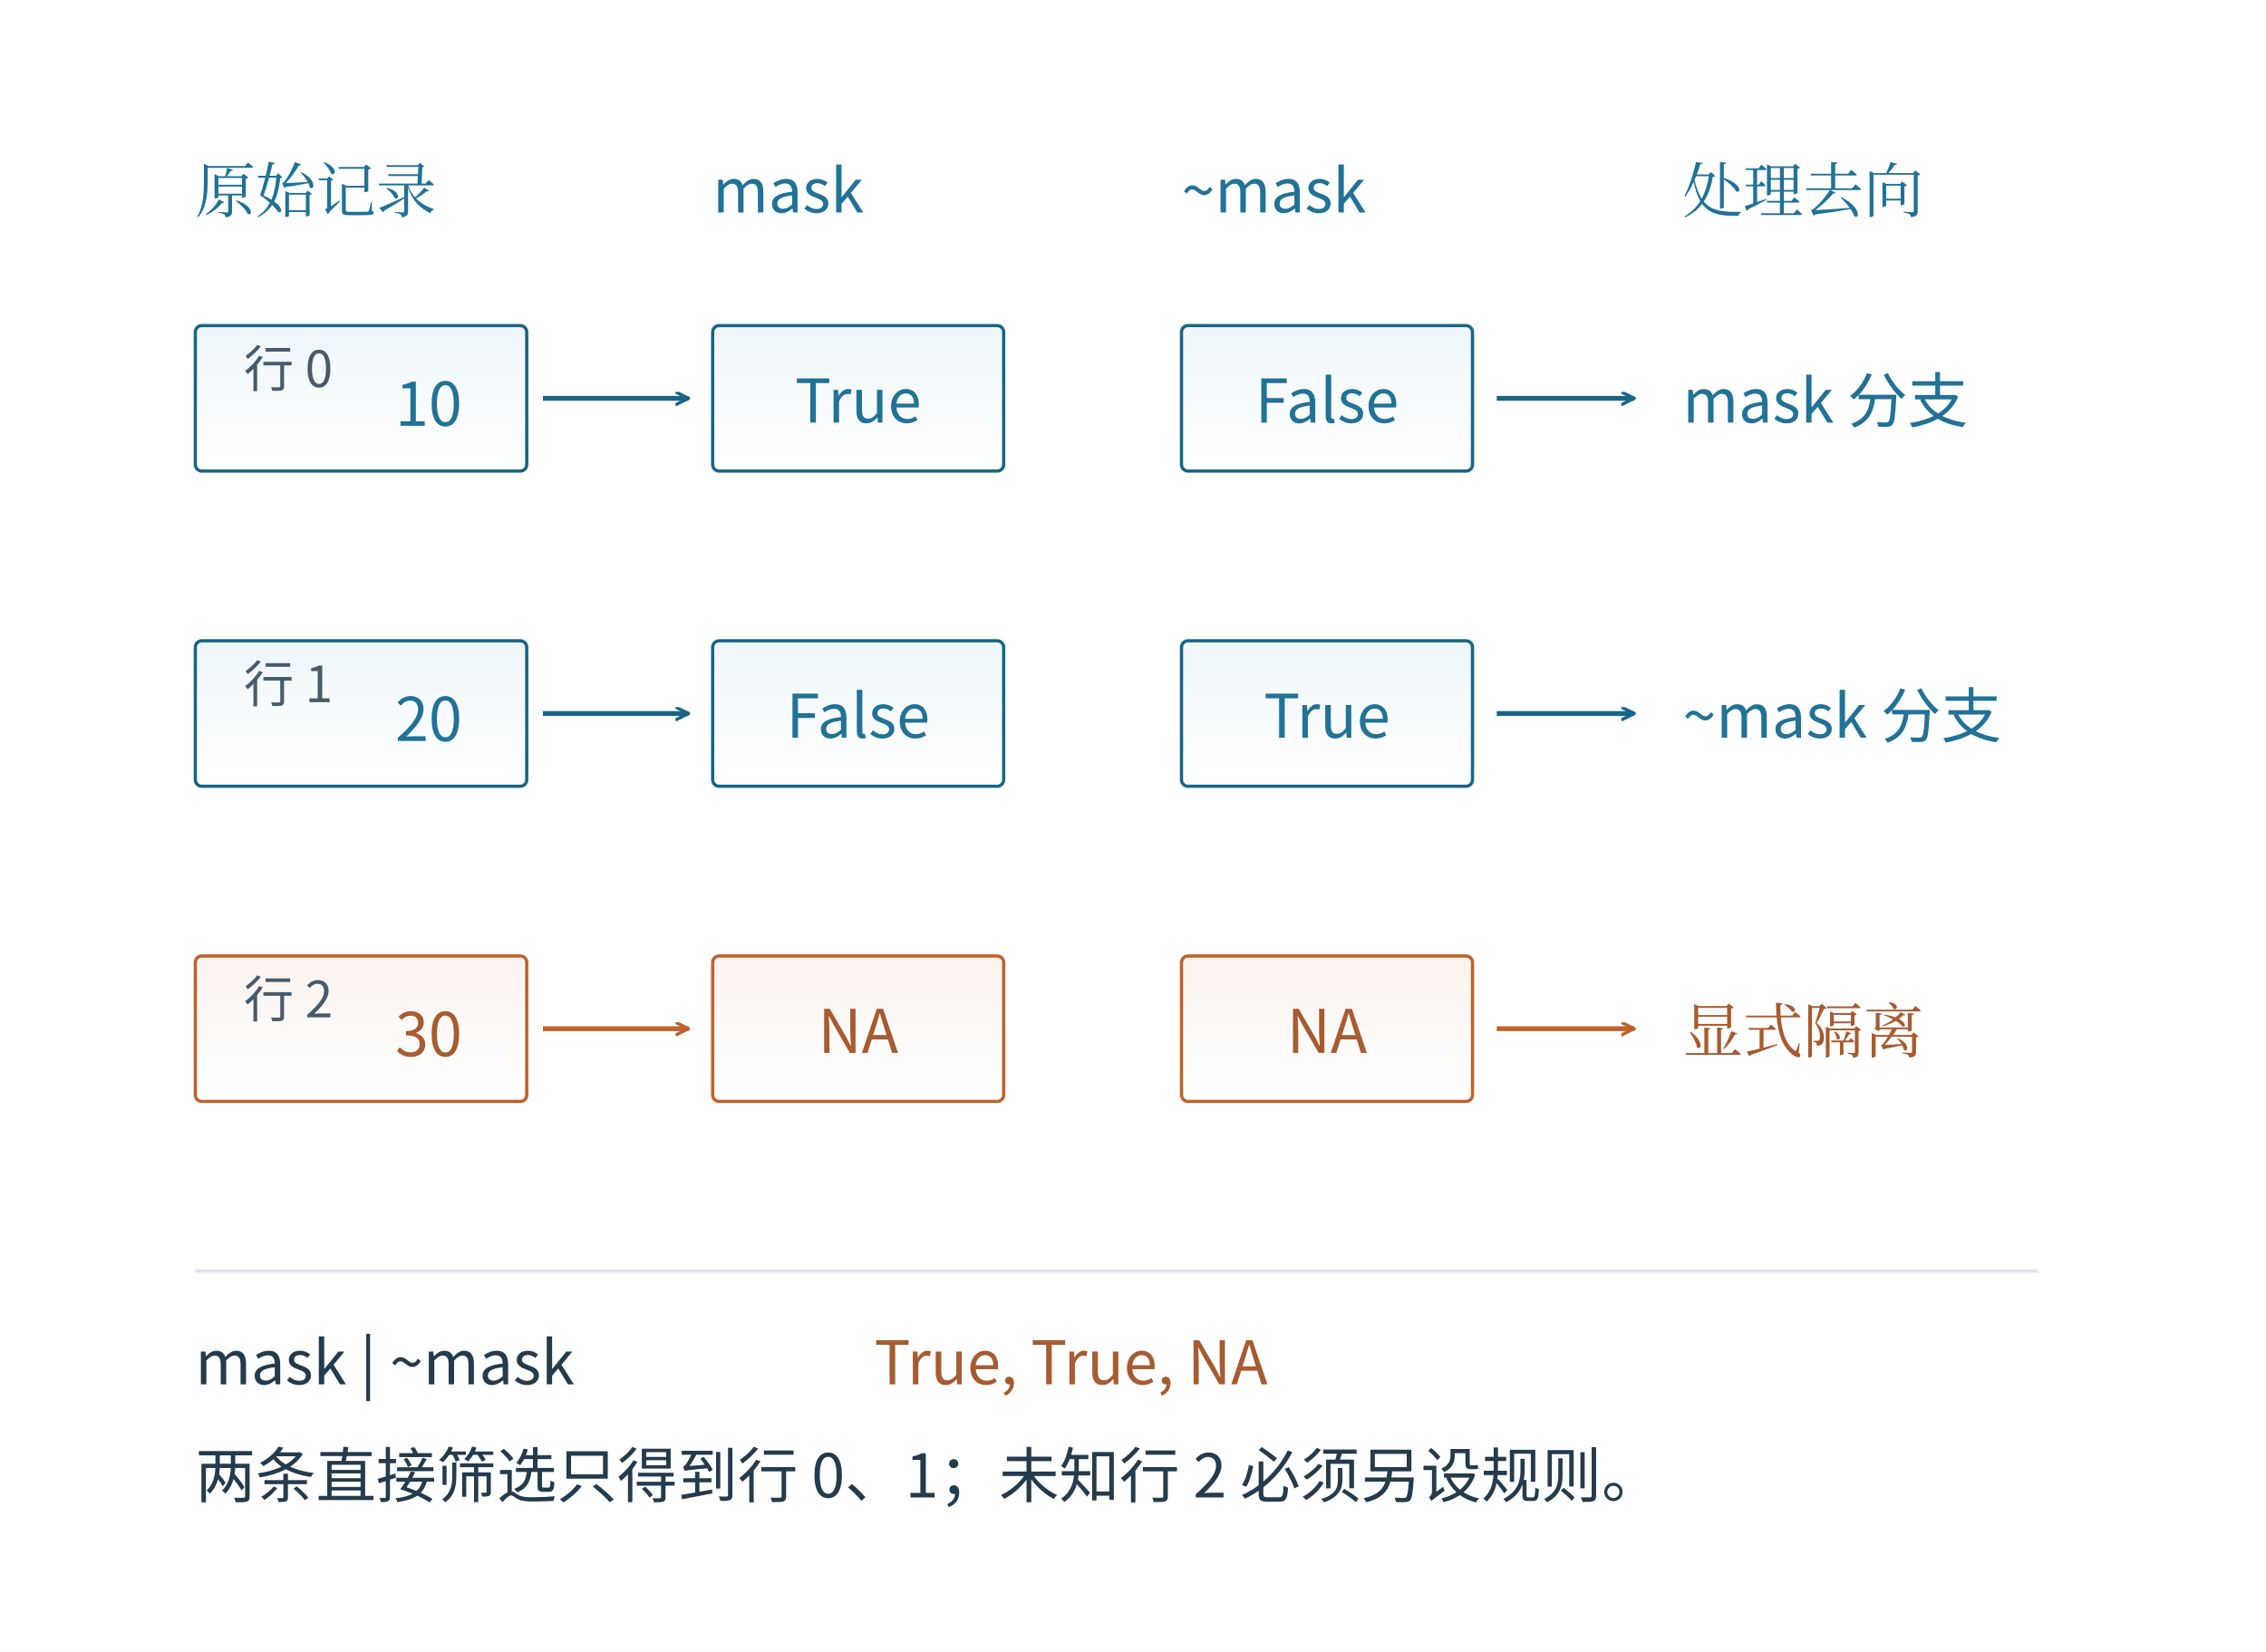
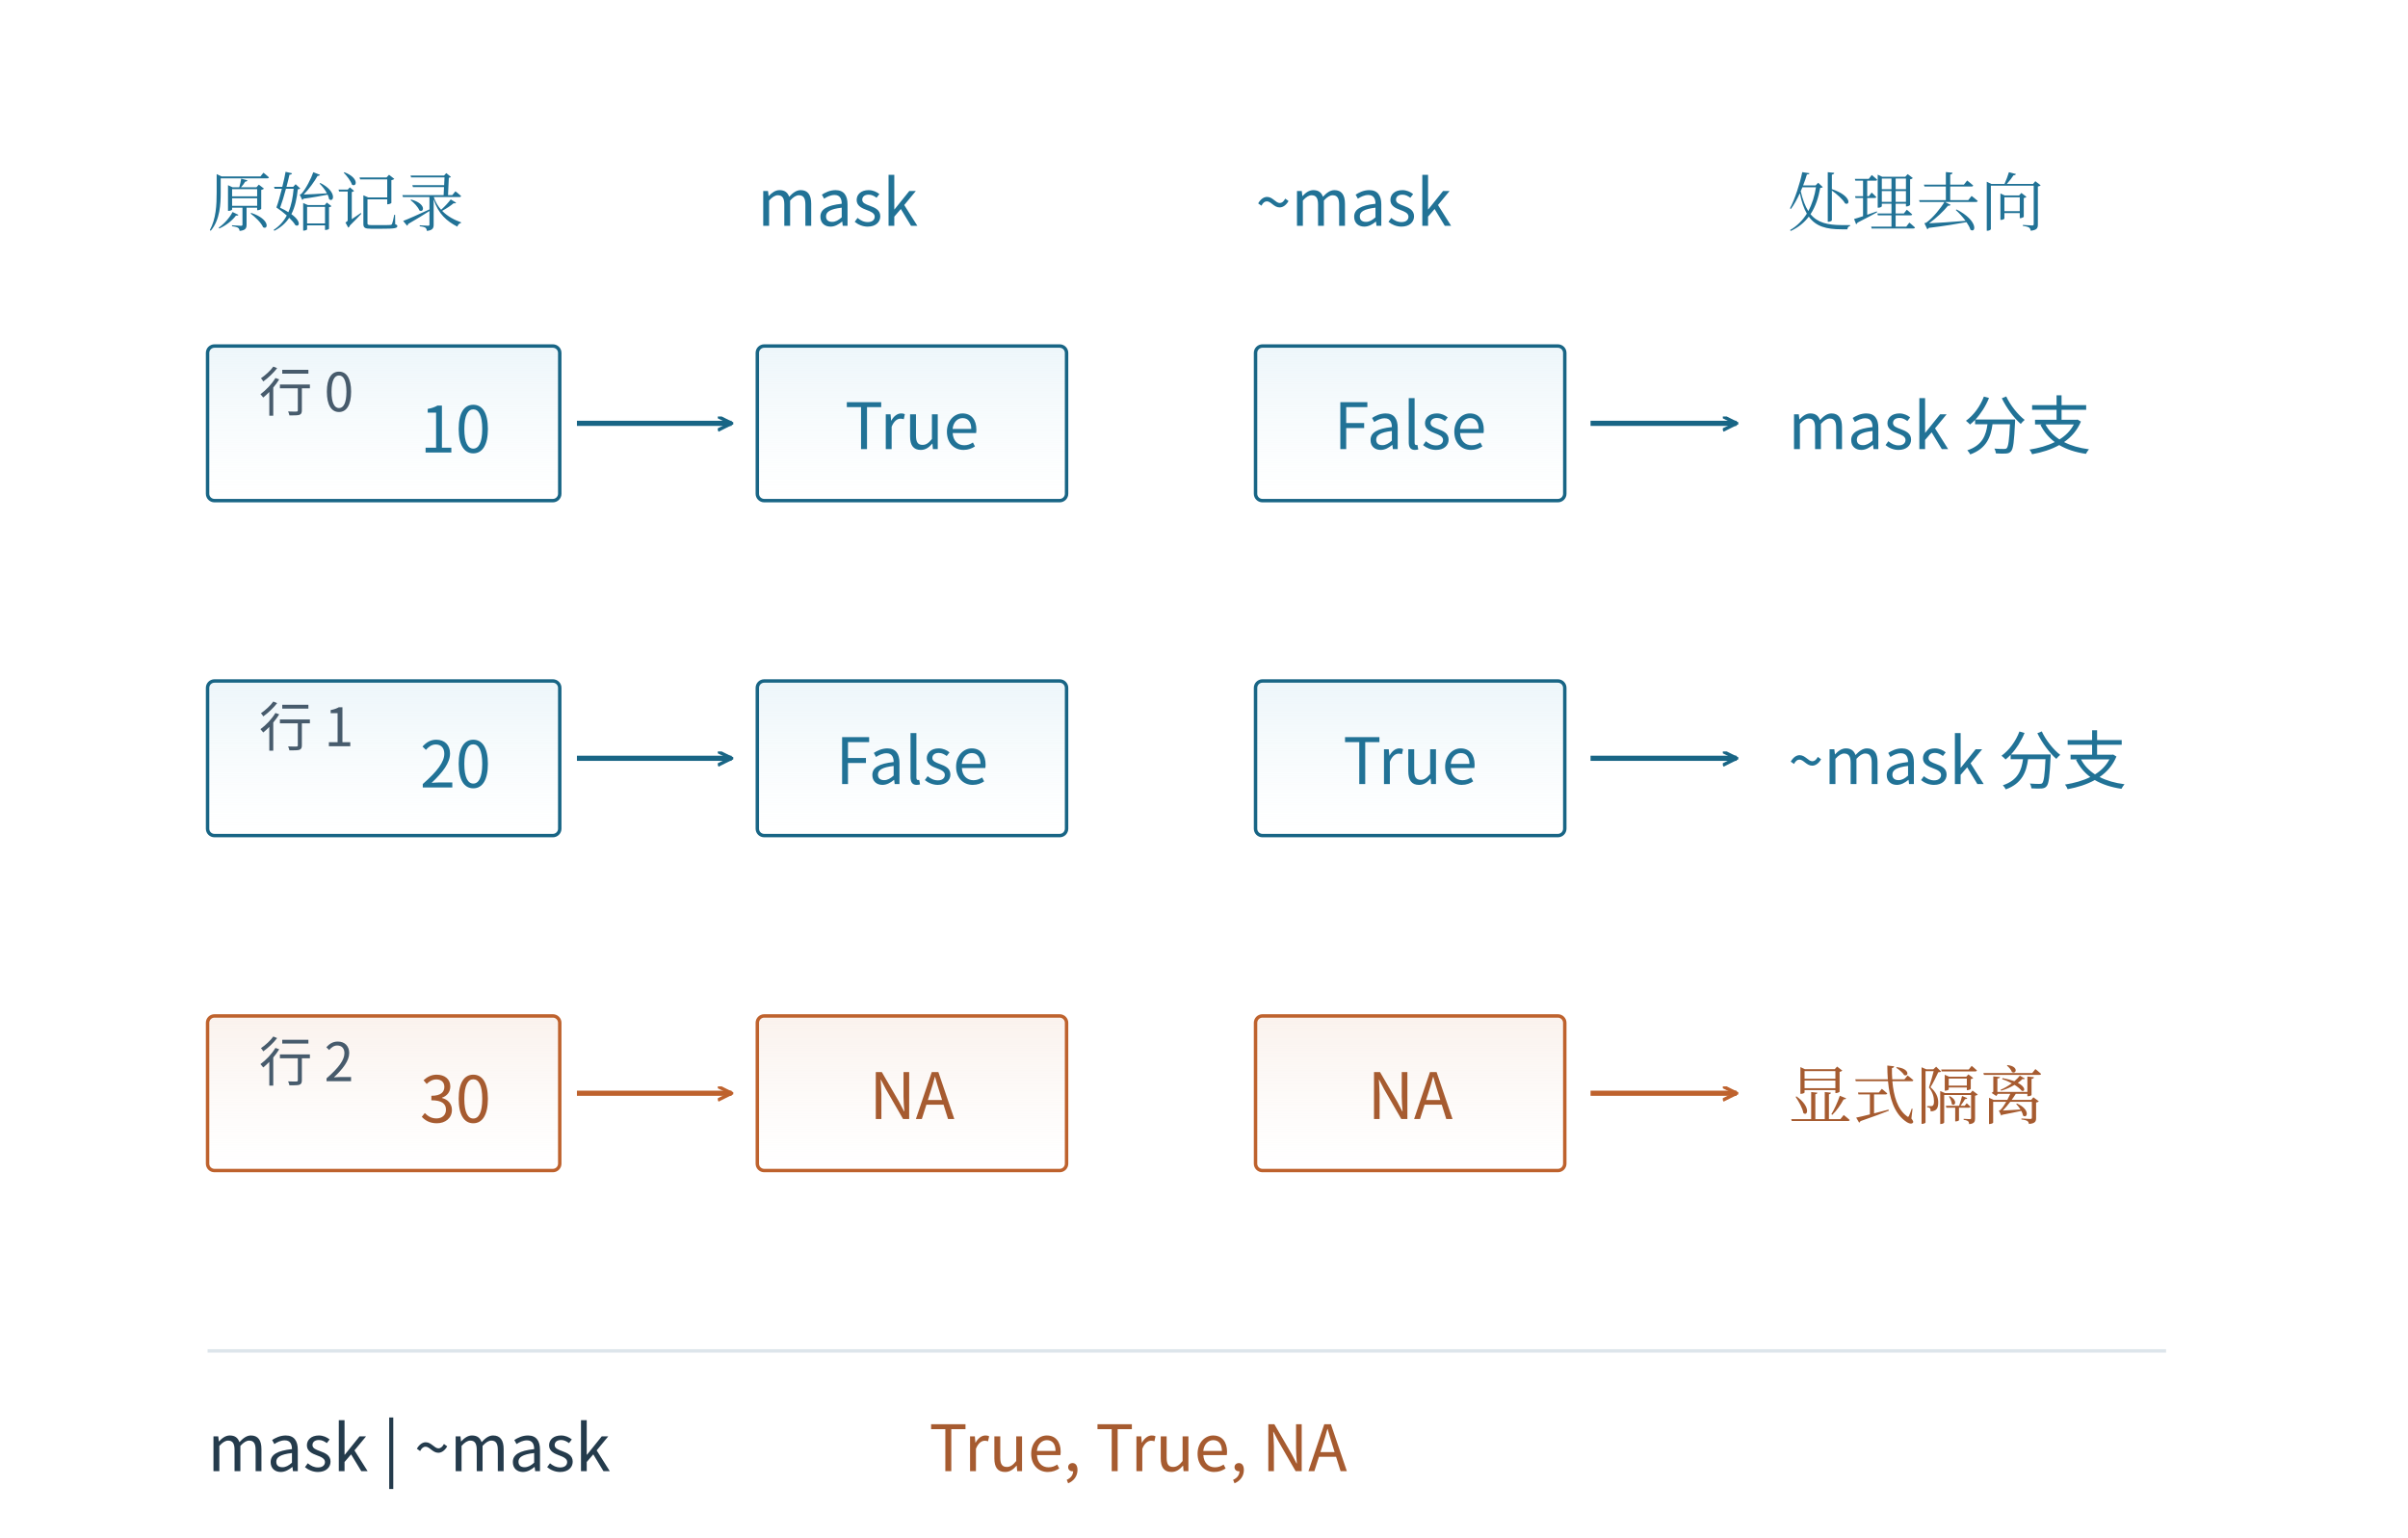
- <svg xmlns="http://www.w3.org/2000/svg" width="996.48" height="726.48" viewBox="-18.24 28.76 996.48 726.48" role="img" aria-labelledby="artwork-title">
+ <svg xmlns="http://www.w3.org/2000/svg" width="996.48" height="636.294" viewBox="-18.24 28.76 996.48 636.294" role="img" aria-labelledby="artwork-title">
  <defs>
    <clipPath id="artwork-view">
      <rect x="25" y="76" width="910" height="639.844" />
    </clipPath>
  </defs>
  <rect id="edition-paper" x="-18.24" y="28.76" width="996.48" height="726.48" fill="#ffffff" />
  <svg id="edition-view" x="0" y="47" width="960" height="690" viewBox="0 47 960 690" overflow="hidden">
    <rect width="960" height="737" fill="#ffffff" />
    <g clip-path="url(#artwork-view)">
      <g transform="translate(25 76) scale(0.710938)">
        <g>
          <defs>
            <linearGradient id="book-wash-eaf4fa" x1="0" y1="0" x2="0" y2="1">
              <stop offset="0" stop-color="#edf6fa" />
              <stop offset="1" stop-color="#ffffff" stop-opacity=".64" />
            </linearGradient>
            <linearGradient id="book-wash-fff1e5" x1="0" y1="0" x2="0" y2="1">
              <stop offset="0" stop-color="#faf2ed" />
              <stop offset="1" stop-color="#ffffff" stop-opacity=".64" />
            </linearGradient>
          </defs>
          <rect width="1280" height="900" fill="#ffffff" />
          <defs>
            <marker id="b" markerWidth="9" markerHeight="9" refX="8" refY="4" orient="auto" markerUnits="userSpaceOnUse">
              <path d="M0 0 L8 4 L0 8" fill="none" stroke="#186585" stroke-width="2" />
            </marker>
            <marker id="o" markerWidth="9" markerHeight="9" refX="8" refY="4" orient="auto" markerUnits="userSpaceOnUse">
              <path d="M0 0 L8 4 L0 8" fill="none" stroke="#be622d" stroke-width="2" />
            </marker>
            <marker id="g" markerWidth="9" markerHeight="9" refX="8" refY="4" orient="auto" markerUnits="userSpaceOnUse">
              <path d="M0 0 L8 4 L0 8" fill="none" stroke="#7c8fa2" stroke-width="2" />
            </marker>
            <marker id="t" markerWidth="9" markerHeight="9" refX="8" refY="4" orient="auto" markerUnits="userSpaceOnUse">
              <path d="M0 0 L8 4 L0 8" fill="none" stroke="#1c6c7f" stroke-width="2" />
            </marker>
          </defs>
          <g font-family="Microsoft YaHei, Noto Sans CJK SC, sans-serif">
            <text x="60" y="65" font-size="37.275px" fill="#217296" text-anchor="start" font-weight="400" font-family="SimSun, Noto Serif CJK SC, STSong, Microsoft YaHei, serif">原始记录</text>
            <text x="380" y="65" font-size="37.275px" fill="#217296" text-anchor="start" font-weight="400">mask</text>
            <text x="670" y="65" font-size="37.275px" fill="#217296" text-anchor="start" font-weight="400">~mask</text>
            <text x="980" y="65" font-size="37.275px" fill="#217296" text-anchor="start" font-weight="400" font-family="SimSun, Noto Serif CJK SC, STSong, Microsoft YaHei, serif">处理去向</text>
            <rect x="60" y="135" width="205" height="90" rx="4" fill="url(#book-wash-eaf4fa)" stroke="#186585" stroke-width="2" />
            <text x="90" y="173" font-size="30.96px" fill="#475b6c" text-anchor="start" font-weight="400">行 0</text>
            <text x="225" y="197" font-size="37.275px" fill="#217296" text-anchor="end" font-weight="400">10</text>
            <rect x="380" y="135" width="180" height="90" rx="4" fill="url(#book-wash-eaf4fa)" stroke="#186585" stroke-width="2" />
            <text x="470" y="195" font-size="37.275px" fill="#217296" text-anchor="middle" font-weight="400">True</text>
            <rect x="670" y="135" width="180" height="90" rx="4" fill="url(#book-wash-eaf4fa)" stroke="#186585" stroke-width="2" />
            <text x="760" y="195" font-size="37.275px" fill="#217296" text-anchor="middle" font-weight="400">False</text>
            <line x1="275" y1="180" x2="365" y2="180" stroke="#186585" stroke-width="3" marker-end="url(#b)" />
            <line x1="865" y1="180" x2="950" y2="180" stroke="#186585" stroke-width="3" marker-end="url(#b)" />
            <text x="980" y="195" font-size="37.275px" fill="#217296" text-anchor="start" font-weight="400">mask 分支</text>
            <rect x="60" y="330" width="205" height="90" rx="4" fill="url(#book-wash-eaf4fa)" stroke="#186585" stroke-width="2" />
            <text x="90" y="368" font-size="30.96px" fill="#475b6c" text-anchor="start" font-weight="400">行 1</text>
            <text x="225" y="392" font-size="37.275px" fill="#217296" text-anchor="end" font-weight="400">20</text>
            <rect x="380" y="330" width="180" height="90" rx="4" fill="url(#book-wash-eaf4fa)" stroke="#186585" stroke-width="2" />
            <text x="470" y="390" font-size="37.275px" fill="#217296" text-anchor="middle" font-weight="400">False</text>
            <rect x="670" y="330" width="180" height="90" rx="4" fill="url(#book-wash-eaf4fa)" stroke="#186585" stroke-width="2" />
            <text x="760" y="390" font-size="37.275px" fill="#217296" text-anchor="middle" font-weight="400">True</text>
            <line x1="275" y1="375" x2="365" y2="375" stroke="#186585" stroke-width="3" marker-end="url(#b)" />
            <line x1="865" y1="375" x2="950" y2="375" stroke="#186585" stroke-width="3" marker-end="url(#b)" />
            <text x="980" y="390" font-size="37.275px" fill="#217296" text-anchor="start" font-weight="400">~mask 分支</text>
            <rect x="60" y="525" width="205" height="90" rx="4" fill="url(#book-wash-fff1e5)" stroke="#be622d" stroke-width="2" />
            <text x="90" y="563" font-size="30.96px" fill="#475b6c" text-anchor="start" font-weight="400">行 2</text>
            <text x="225" y="587" font-size="37.275px" fill="#a65b30" text-anchor="end" font-weight="400">30</text>
            <rect x="380" y="525" width="180" height="90" rx="4" fill="url(#book-wash-fff1e5)" stroke="#be622d" stroke-width="2" />
            <text x="470" y="585" font-size="37.275px" fill="#a65b30" text-anchor="middle" font-weight="400">NA</text>
            <rect x="670" y="525" width="180" height="90" rx="4" fill="url(#book-wash-fff1e5)" stroke="#be622d" stroke-width="2" />
            <text x="760" y="585" font-size="37.275px" fill="#a65b30" text-anchor="middle" font-weight="400">NA</text>
            <line x1="275" y1="570" x2="365" y2="570" stroke="#be622d" stroke-width="3" marker-end="url(#o)" />
            <line x1="865" y1="570" x2="950" y2="570" stroke="#be622d" stroke-width="3" marker-end="url(#o)" />
            <text x="980" y="585" font-size="37.275px" fill="#a65b30" text-anchor="start" font-weight="400" font-family="SimSun, Noto Serif CJK SC, STSong, Microsoft YaHei, serif">显式隔离</text>
            <line x1="60" y1="720" x2="1200" y2="720" stroke="#dde5eb" stroke-width="2" />
            <text x="60" y="790" font-size="37.275px" fill="#243b4c" text-anchor="start" font-weight="400">mask | ~mask</text>
            <text x="480" y="790" font-size="37.275px" fill="#a65b30" text-anchor="start" font-weight="400">True, True, NA</text>
-             <text x="60" y="860" font-size="37.275px" fill="#243b4c" text-anchor="start" font-weight="400">两条直接筛选只得到行 0、1；未知行 2 必须另设规则。</text>
          </g>
        </g>
      </g>
    </g>
  </svg>
</svg>
